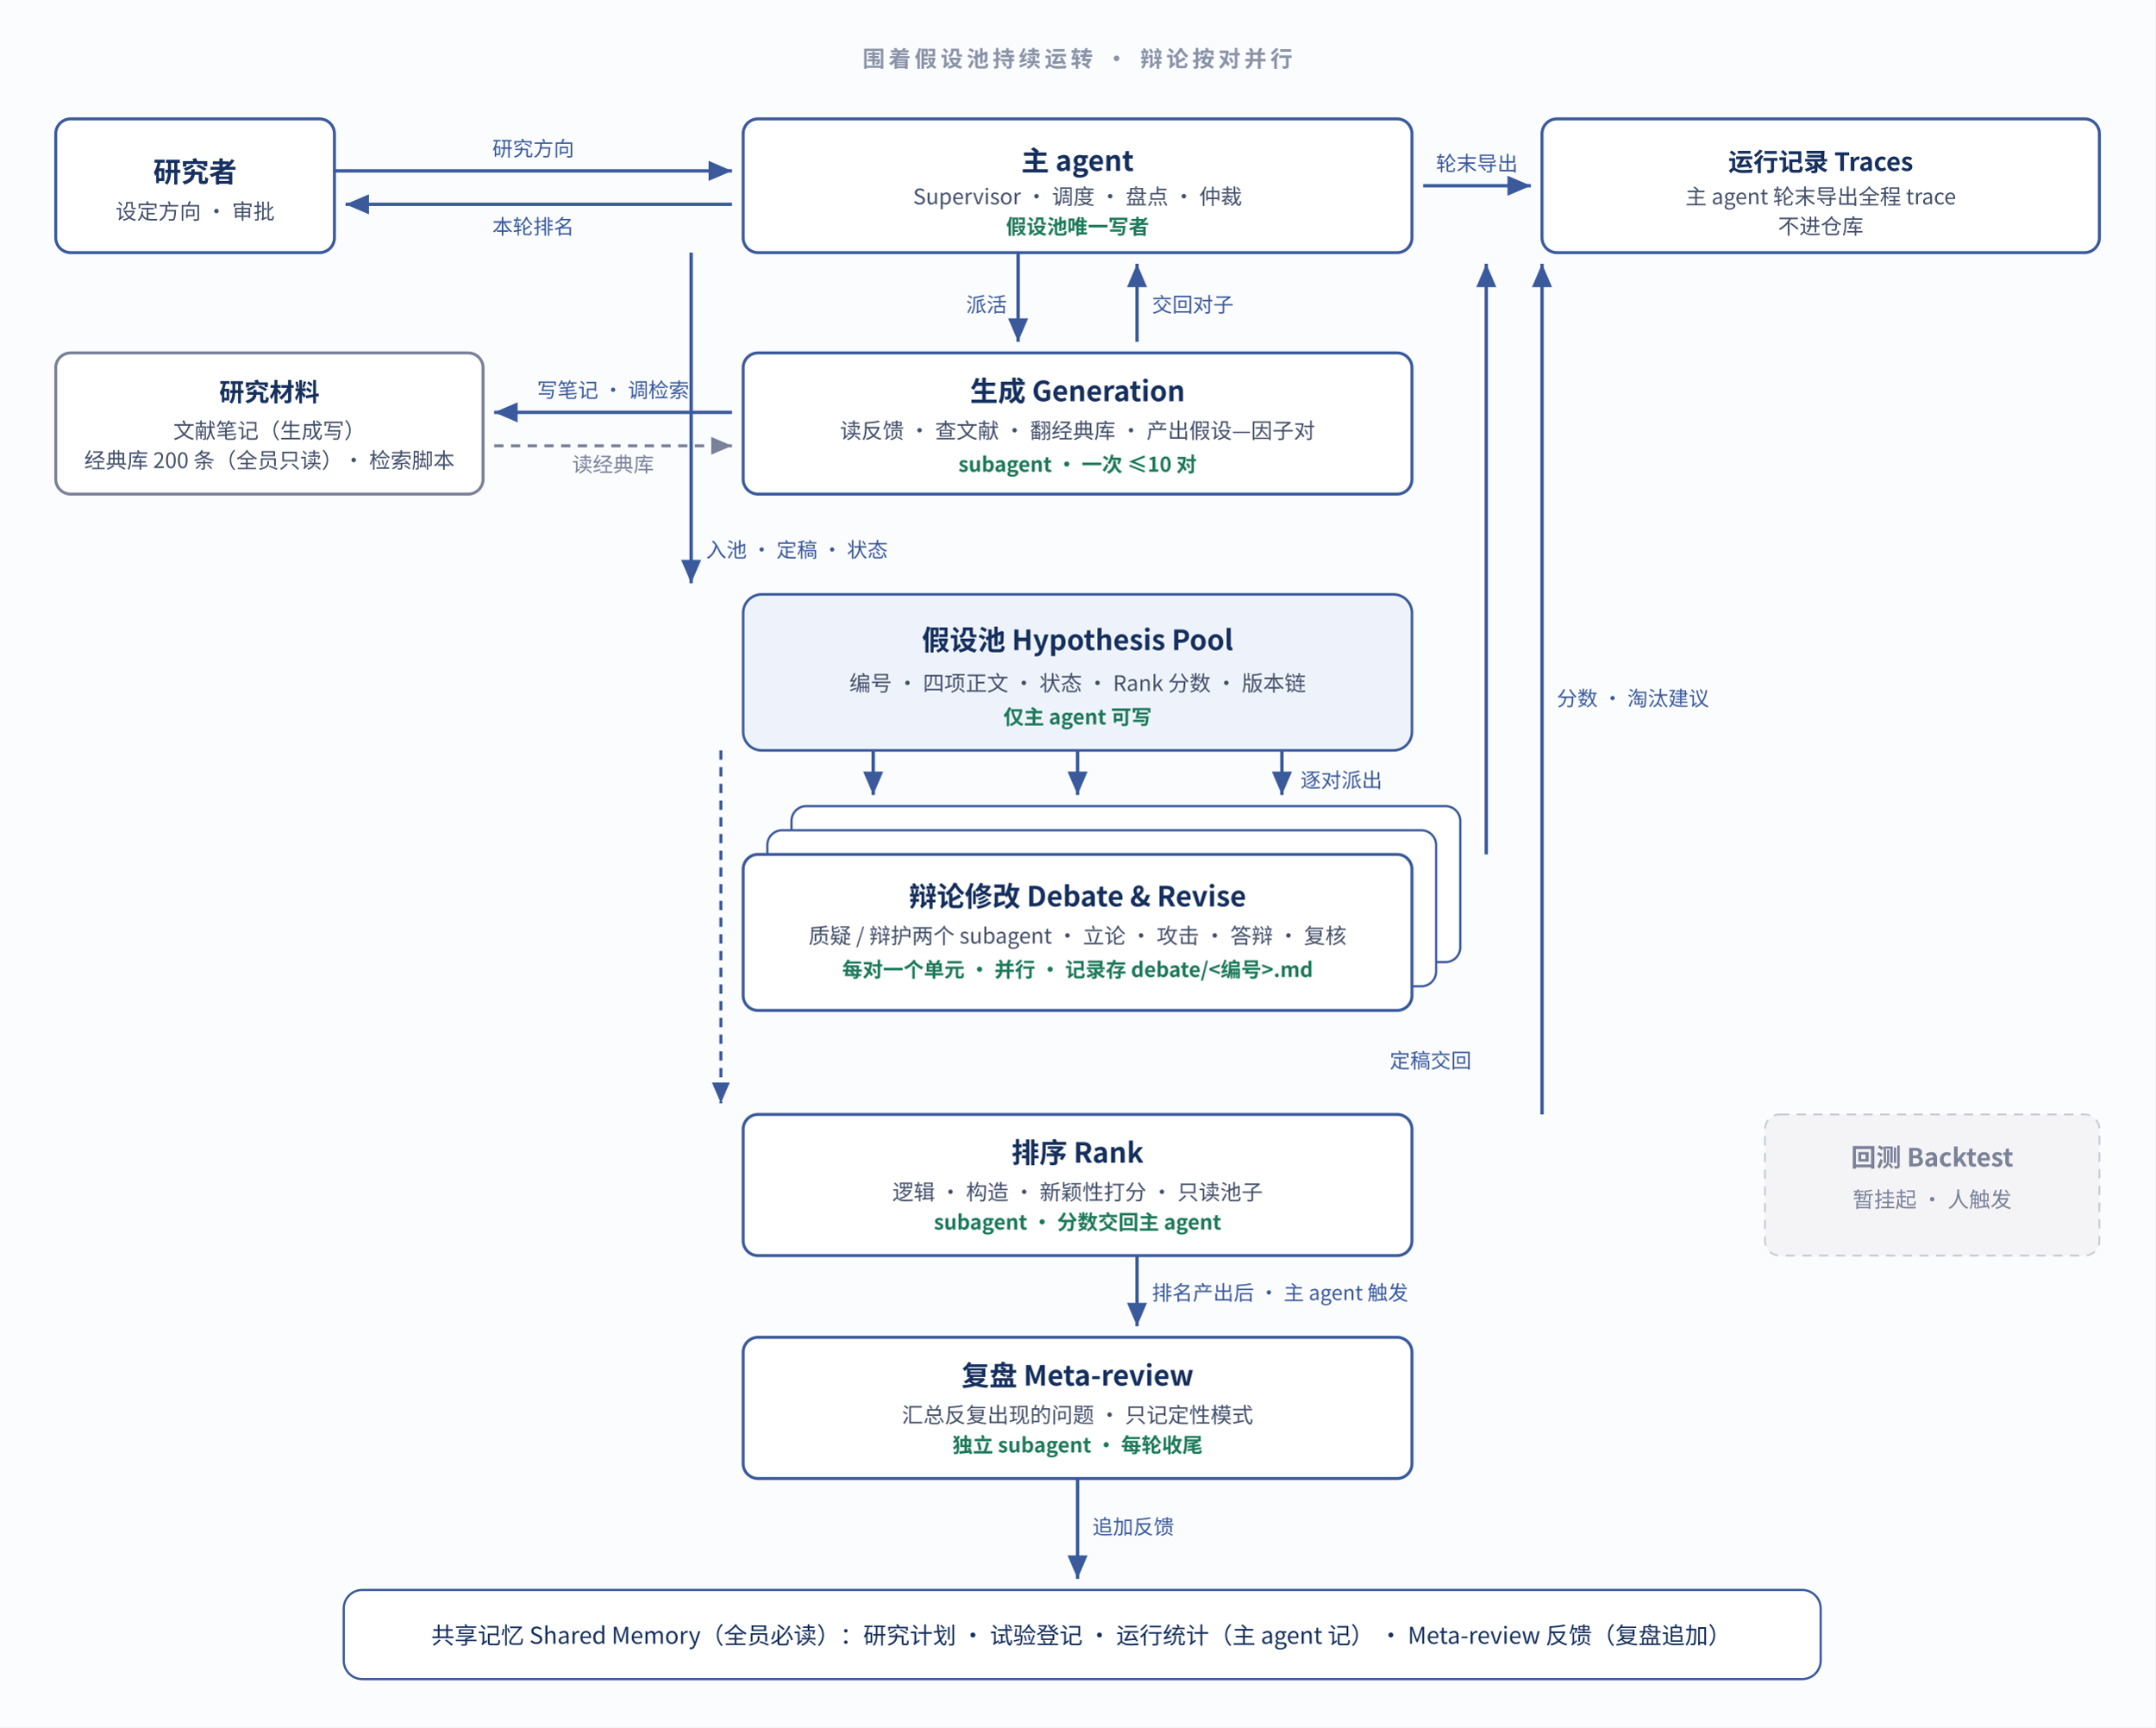
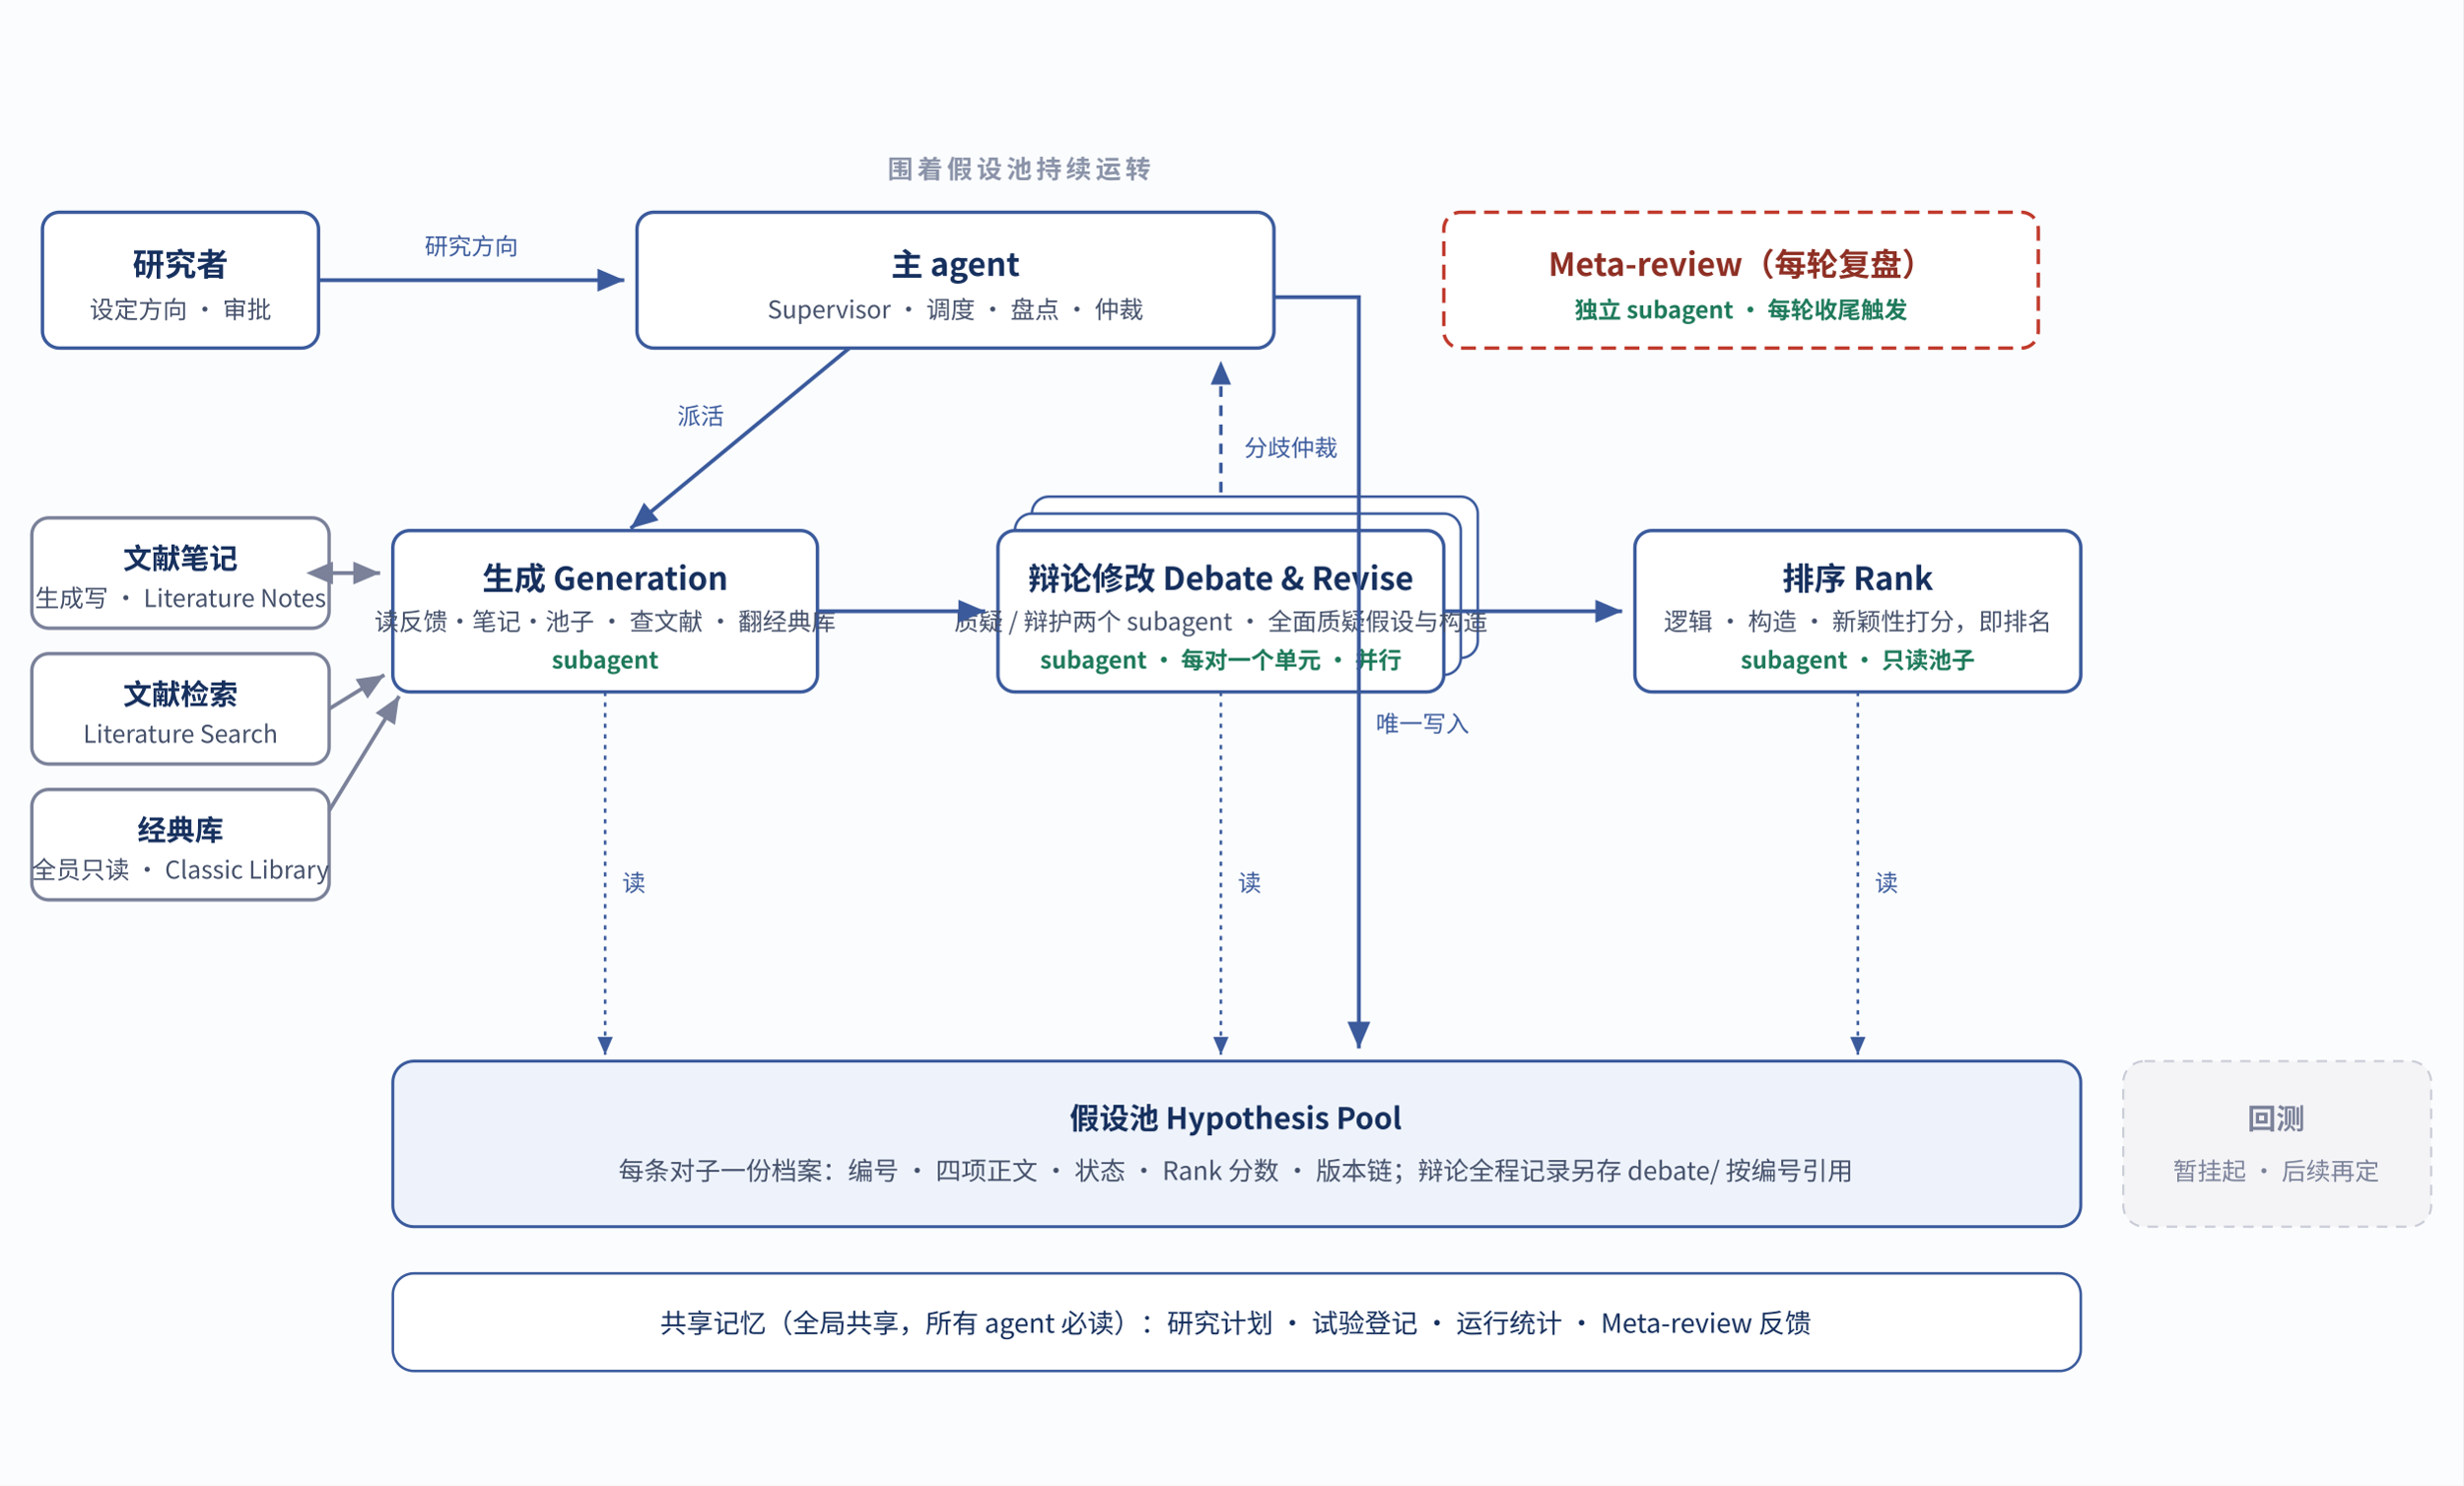
- <svg xmlns="http://www.w3.org/2000/svg" viewBox="0 0 1160 930">
-   <rect x="0" y="0" width="1160" height="930" fill="#fbfcfe" />
+ <svg xmlns="http://www.w3.org/2000/svg" viewBox="0 0 1160 700">
+   <rect x="0" y="0" width="1160" height="700" fill="#fbfcfe" />
  <style>
  .box { fill: #ffffff; stroke: #3a5a9c; stroke-width: 1.6; }
  .box-title { font-size: 15px; font-weight: 700; fill: #16305e; font-family: "PingFang SC", "Microsoft YaHei", "Noto Sans CJK SC", sans-serif; }
  .box-sub { font-size: 11.5px; fill: #44506a; font-family: "PingFang SC", "Microsoft YaHei", "Noto Sans CJK SC", sans-serif; }
  .box-exec { font-size: 11px; font-weight: 700; fill: #1e7a5a; font-family: "PingFang SC", "Microsoft YaHei", "Noto Sans CJK SC", sans-serif; }
  .zone-label { font-size: 12px; font-weight: 700; fill: #8a93a8; letter-spacing: 2px; font-family: "PingFang SC", "Microsoft YaHei", "Noto Sans CJK SC", sans-serif; }
  .arrow { stroke: #3a5a9c; stroke-width: 1.8; fill: none; }
  .arrow-label { font-size: 11px; fill: #3a5a9c; font-family: "PingFang SC", "Microsoft YaHei", "Noto Sans CJK SC", sans-serif; }
  text { font-family: "PingFang SC", "Microsoft YaHei", "Noto Sans CJK SC", sans-serif; }
</style>
  <defs>
    <marker id="ah" markerWidth="8" markerHeight="8" refX="7" refY="3" orient="auto">
      <path d="M0,0 L7,3 L0,6 Z" fill="#3a5a9c" />
    </marker>
+     <marker id="ah-start" markerWidth="8" markerHeight="8" refX="1" refY="3" orient="auto-start-reverse">
+       <path d="M0,0 L7,3 L0,6 Z" fill="#7a8199" />
+     </marker>
    <marker id="ah-grey" markerWidth="8" markerHeight="8" refX="7" refY="3" orient="auto">
      <path d="M0,0 L7,3 L0,6 Z" fill="#7a8199" />
    </marker>
  </defs>
-   <text x="580" y="36" text-anchor="middle" class="zone-label">围着假设池持续运转 · 辩论按对并行</text>
-   <rect class="box" x="30" y="64" width="150" height="72" rx="8" />
-   <text x="105" y="98" text-anchor="middle" class="box-title">研究者</text>
-   <text x="105" y="118" text-anchor="middle" class="box-sub">设定方向 · 审批</text>
-   <rect class="box" x="400" y="64" width="360" height="72" rx="8" />
-   <text x="580" y="92" text-anchor="middle" class="box-title">主 agent</text>
-   <text x="580" y="110" text-anchor="middle" class="box-sub">Supervisor · 调度 · 盘点 · 仲裁</text>
-   <text x="580" y="126" text-anchor="middle" class="box-exec">假设池唯一写者</text>
-   <rect class="box" x="830" y="64" width="300" height="72" rx="8" />
-   <text x="980" y="92" text-anchor="middle" class="box-title" style="font-size:13.5px;">运行记录 Traces</text>
-   <text x="980" y="110" text-anchor="middle" class="box-sub">主 agent 轮末导出全程 trace</text>
-   <text x="980" y="126" text-anchor="middle" class="box-sub">不进仓库</text>
-   <path class="arrow" d="M180,92 L394,92" marker-end="url(#ah)" />
-   <text x="287" y="84" text-anchor="middle" class="arrow-label">研究方向</text>
-   <path class="arrow" d="M394,110 L186,110" marker-end="url(#ah)" />
-   <text x="287" y="126" text-anchor="middle" class="arrow-label">本轮排名</text>
-   <path class="arrow" d="M766,100 L824,100" marker-end="url(#ah)" />
-   <text x="795" y="92" text-anchor="middle" class="arrow-label">轮末导出</text>
-   <rect class="box" x="30" y="190" width="230" height="76" rx="8" style="stroke:#7a8199" />
-   <text x="145" y="216" text-anchor="middle" class="box-title" style="font-size:13.5px;">研究材料</text>
-   <text x="145" y="236" text-anchor="middle" class="box-sub">文献笔记（生成写）</text>
-   <text x="145" y="252" text-anchor="middle" class="box-sub">经典库 200 条（全员只读）· 检索脚本</text>
-   <rect class="box" x="400" y="190" width="360" height="76" rx="8" />
-   <text x="580" y="216" text-anchor="middle" class="box-title">生成 Generation</text>
-   <text x="580" y="236" text-anchor="middle" class="box-sub">读反馈 · 查文献 · 翻经典库 · 产出假设—因子对</text>
-   <text x="580" y="254" text-anchor="middle" class="box-exec">subagent · 一次 ≤10 对</text>
-   <path class="arrow" d="M548,136 L548,184" marker-end="url(#ah)" />
-   <text x="542" y="168" text-anchor="end" class="arrow-label">派活</text>
-   <path class="arrow" d="M612,184 L612,142" marker-end="url(#ah)" />
-   <text x="620" y="168" class="arrow-label">交回对子</text>
-   <path class="arrow" d="M394,222 L266,222" marker-end="url(#ah)" />
-   <text x="330" y="214" text-anchor="middle" class="arrow-label">写笔记 · 调检索</text>
-   <path d="M266,240 L394,240" stroke="#7a8199" stroke-width="1.6" stroke-dasharray="5 4" fill="none" marker-end="url(#ah-grey)" />
-   <text x="330" y="254" text-anchor="middle" class="arrow-label" style="fill:#7a8199">读经典库</text>
-   <rect x="400" y="320" width="360" height="84" fill="#eef3fb" stroke="#3a5a9c" stroke-width="1.4" rx="10" />
-   <text x="580" y="350" text-anchor="middle" class="box-title">假设池 Hypothesis Pool</text>
-   <text x="580" y="372" text-anchor="middle" class="box-sub">编号 · 四项正文 · 状态 · Rank 分数 · 版本链</text>
-   <text x="580" y="390" text-anchor="middle" class="box-exec">仅主 agent 可写</text>
-   <path class="arrow" d="M372,136 L372,314" marker-end="url(#ah)" />
-   <text x="380" y="300" class="arrow-label">入池 · 定稿 · 状态</text>
-   <rect x="426" y="434" width="360" height="84" fill="#ffffff" stroke="#3a5a9c" stroke-width="1.2" rx="8" />
-   <rect x="413" y="447" width="360" height="84" fill="#ffffff" stroke="#3a5a9c" stroke-width="1.2" rx="8" />
-   <rect class="box" x="400" y="460" width="360" height="84" rx="8" />
-   <text x="580" y="488" text-anchor="middle" class="box-title">辩论修改 Debate &amp; Revise</text>
-   <text x="580" y="508" text-anchor="middle" class="box-sub">质疑 / 辩护两个 subagent · 立论 · 攻击 · 答辩 · 复核</text>
-   <text x="580" y="526" text-anchor="middle" class="box-exec">每对一个单元 · 并行 · 记录存 debate/&lt;编号&gt;.md</text>
-   <path class="arrow" d="M470,404 L470,428" marker-end="url(#ah)" />
-   <path class="arrow" d="M580,404 L580,428" marker-end="url(#ah)" />
-   <path class="arrow" d="M690,404 L690,428" marker-end="url(#ah)" />
-   <text x="700" y="424" class="arrow-label">逐对派出</text>
-   <path class="arrow" d="M800,460 L800,142" marker-end="url(#ah)" />
-   <text x="792" y="575" text-anchor="end" class="arrow-label">定稿交回</text>
-   <rect class="box" x="400" y="600" width="360" height="76" rx="8" />
-   <text x="580" y="626" text-anchor="middle" class="box-title">排序 Rank</text>
-   <text x="580" y="646" text-anchor="middle" class="box-sub">逻辑 · 构造 · 新颖性打分 · 只读池子</text>
-   <text x="580" y="662" text-anchor="middle" class="box-exec">subagent · 分数交回主 agent</text>
-   <path d="M388,404 L388,594" stroke="#3a5a9c" stroke-width="1.6" stroke-dasharray="5 4" fill="none" marker-end="url(#ah)" />
-   <path class="arrow" d="M830,600 L830,142" marker-end="url(#ah)" />
-   <text x="838" y="380" class="arrow-label">分数 · 淘汰建议</text>
-   <rect x="950" y="600" width="180" height="76" fill="#f4f4f6" stroke="#c9ccd6" stroke-dasharray="5 4" rx="8" />
-   <text x="1040" y="628" text-anchor="middle" class="box-title" style="font-size:13.5px; fill:#7a8199;">回测 Backtest</text>
-   <text x="1040" y="650" text-anchor="middle" class="box-sub" style="fill:#7a8199">暂挂起 · 人触发</text>
-   <rect class="box" x="400" y="720" width="360" height="76" rx="8" />
-   <text x="580" y="746" text-anchor="middle" class="box-title">复盘 Meta-review</text>
-   <text x="580" y="766" text-anchor="middle" class="box-sub">汇总反复出现的问题 · 只记定性模式</text>
-   <text x="580" y="782" text-anchor="middle" class="box-exec">独立 subagent · 每轮收尾</text>
-   <path class="arrow" d="M612,676 L612,714" marker-end="url(#ah)" />
-   <text x="620" y="700" class="arrow-label">排名产出后 · 主 agent 触发</text>
-   <path class="arrow" d="M580,796 L580,850" marker-end="url(#ah)" />
-   <text x="588" y="826" class="arrow-label">追加反馈</text>
-   <rect x="185" y="856" width="795" height="48" fill="#ffffff" stroke="#3a5a9c" stroke-width="1.2" rx="10" />
-   <text x="582" y="885" text-anchor="middle" style="font-size:12.5px; fill:#16305e;">共享记忆 Shared Memory（全员必读）：研究计划 · 试验登记 · 运行统计（主 agent 记） · Meta-review 反馈（复盘追加）</text>
+   <text x="480" y="84" text-anchor="middle" class="zone-label">围着假设池持续运转</text>
+   <rect class="box" x="20" y="100" width="130" height="64" rx="8" />
+   <text x="85" y="130" text-anchor="middle" class="box-title">研究者</text>
+   <text x="85" y="150" text-anchor="middle" class="box-sub">设定方向 · 审批</text>
+   <rect class="box" x="300" y="100" width="300" height="64" rx="8" />
+   <text x="450" y="130" text-anchor="middle" class="box-title">主 agent</text>
+   <text x="450" y="150" text-anchor="middle" class="box-sub">Supervisor · 调度 · 盘点 · 仲裁</text>
+   <path class="arrow" d="M150,132 L294,132" marker-end="url(#ah)" />
+   <text x="222" y="120" text-anchor="middle" class="arrow-label">研究方向</text>
+   <rect x="680" y="100" width="280" height="64" fill="#fff" stroke="#c0392b" stroke-width="1.6" stroke-dasharray="7 4" rx="8" />
+   <text x="820" y="130" text-anchor="middle" class="box-title" style="fill:#8e2f24;">Meta-review（每轮复盘）</text>
+   <text x="820" y="150" text-anchor="middle" class="box-exec">独立 subagent · 每轮收尾触发</text>
+   <path class="arrow" d="M400,164 L297,249" marker-end="url(#ah)" />
+   <text x="330" y="200" text-anchor="middle" class="arrow-label">派活</text>
+   <rect class="box" x="15" y="244" width="140" height="52" rx="8" style="stroke:#7a8199" />
+   <text x="85" y="268" text-anchor="middle" class="box-title" style="font-size:13.5px;">文献笔记</text>
+   <text x="85" y="286" text-anchor="middle" class="box-sub">生成写 · Literature Notes</text>
+   <rect class="box" x="15" y="372" width="140" height="52" rx="8" style="stroke:#7a8199" />
+   <text x="85" y="396" text-anchor="middle" class="box-title" style="font-size:13.5px;">经典库</text>
+   <text x="85" y="414" text-anchor="middle" class="box-sub">全员只读 · Classic Library</text>
+   <path d="M155,270 L179,270" stroke="#7a8199" stroke-width="1.8" fill="none" marker-start="url(#ah-start)" marker-end="url(#ah-grey)" />
+   <rect class="box" x="15" y="308" width="140" height="52" rx="8" style="stroke:#7a8199" />
+   <text x="85" y="332" text-anchor="middle" class="box-title" style="font-size:13.5px;">文献检索</text>
+   <text x="85" y="350" text-anchor="middle" class="box-sub">Literature Search</text>
+   <path class="arrow" d="M155,334 L181,318" style="stroke:#7a8199" marker-end="url(#ah-grey)" />
+   <path class="arrow" d="M155,382 L188,328" style="stroke:#7a8199" marker-end="url(#ah-grey)" />
+   <rect class="box" x="185" y="250" width="200" height="76" rx="8" />
+   <text x="285" y="278" text-anchor="middle" class="box-title">生成 Generation</text>
+   <text x="285" y="297" text-anchor="middle" class="box-sub">读反馈·笔记·池子 · 查文献 · 翻经典库</text>
+   <text x="285" y="315" text-anchor="middle" class="box-exec">subagent</text>
+   <rect x="486" y="234" width="210" height="76" fill="#ffffff" stroke="#3a5a9c" stroke-width="1.2" rx="8" />
+   <rect x="478" y="242" width="210" height="76" fill="#ffffff" stroke="#3a5a9c" stroke-width="1.2" rx="8" />
+   <rect class="box" x="470" y="250" width="210" height="76" rx="8" />
+   <text x="575" y="278" text-anchor="middle" class="box-title">辩论修改 Debate &amp; Revise</text>
+   <text x="575" y="297" text-anchor="middle" class="box-sub">质疑 / 辩护两个 subagent · 全面质疑假设与构造</text>
+   <text x="575" y="315" text-anchor="middle" class="box-exec">subagent · 每对一个单元 · 并行</text>
+   <rect class="box" x="770" y="250" width="210" height="76" rx="8" />
+   <text x="875" y="278" text-anchor="middle" class="box-title">排序 Rank</text>
+   <text x="875" y="297" text-anchor="middle" class="box-sub">逻辑 · 构造 · 新颖性打分，即排名</text>
+   <text x="875" y="315" text-anchor="middle" class="box-exec">subagent · 只读池子</text>
+   <path class="arrow" d="M385,288 L464,288" marker-end="url(#ah)" />
+   <path class="arrow" d="M680,288 L764,288" marker-end="url(#ah)" />
+   <path d="M575,232 L575,170" stroke="#3a5a9c" stroke-width="1.6" stroke-dasharray="5 4" fill="none" marker-end="url(#ah)" />
+   <text x="586" y="215" style="font-size:11px; fill:#3a5a9c;">分歧仲裁</text>
+   <path class="arrow" d="M600,140 L640,140 L640,494" marker-end="url(#ah)" />
+   <text x="648" y="345" class="arrow-label">唯一写入</text>
+   <rect x="185" y="500" width="795" height="78" fill="#eef3fb" stroke="#3a5a9c" stroke-width="1.4" rx="10" />
+   <text x="582" y="532" text-anchor="middle" class="box-title" style="font-size:14px;">假设池 Hypothesis Pool</text>
+   <text x="582" y="556" text-anchor="middle" style="font-size:12px; fill:#44506a;">每条对子一份档案：编号 · 四项正文 · 状态 · Rank 分数 · 版本链；辩论全程记录另存 debate/ 按编号引用</text>
+   <path d="M285,326 L285,497" stroke="#3a5a9c" stroke-width="1.2" stroke-dasharray="2 3" fill="none" marker-end="url(#ah)" />
+   <path d="M575,326 L575,497" stroke="#3a5a9c" stroke-width="1.2" stroke-dasharray="2 3" fill="none" marker-end="url(#ah)" />
+   <path d="M875,326 L875,497" stroke="#3a5a9c" stroke-width="1.2" stroke-dasharray="2 3" fill="none" marker-end="url(#ah)" />
+   <text x="293" y="420" class="arrow-label">读</text>
+   <text x="583" y="420" class="arrow-label">读</text>
+   <text x="883" y="420" class="arrow-label">读</text>
+   <rect x="1000" y="500" width="145" height="78" fill="#f4f4f6" stroke="#c9ccd6" stroke-dasharray="5 4" rx="10" />
+   <text x="1072" y="532" text-anchor="middle" class="box-title" style="font-size:13.5px; fill:#7a8199;">回测</text>
+   <text x="1072" y="556" text-anchor="middle" style="font-size:11.5px; fill:#7a8199;">暂挂起 · 后续再定</text>
+   <rect x="185" y="600" width="795" height="46" fill="#ffffff" stroke="#3a5a9c" stroke-width="1.2" rx="10" />
+   <text x="582" y="628" text-anchor="middle" style="font-size:12.5px; fill:#16305e;">共享记忆（全局共享，所有 agent 必读）：研究计划 · 试验登记 · 运行统计 · Meta-review 反馈</text>
</svg>
